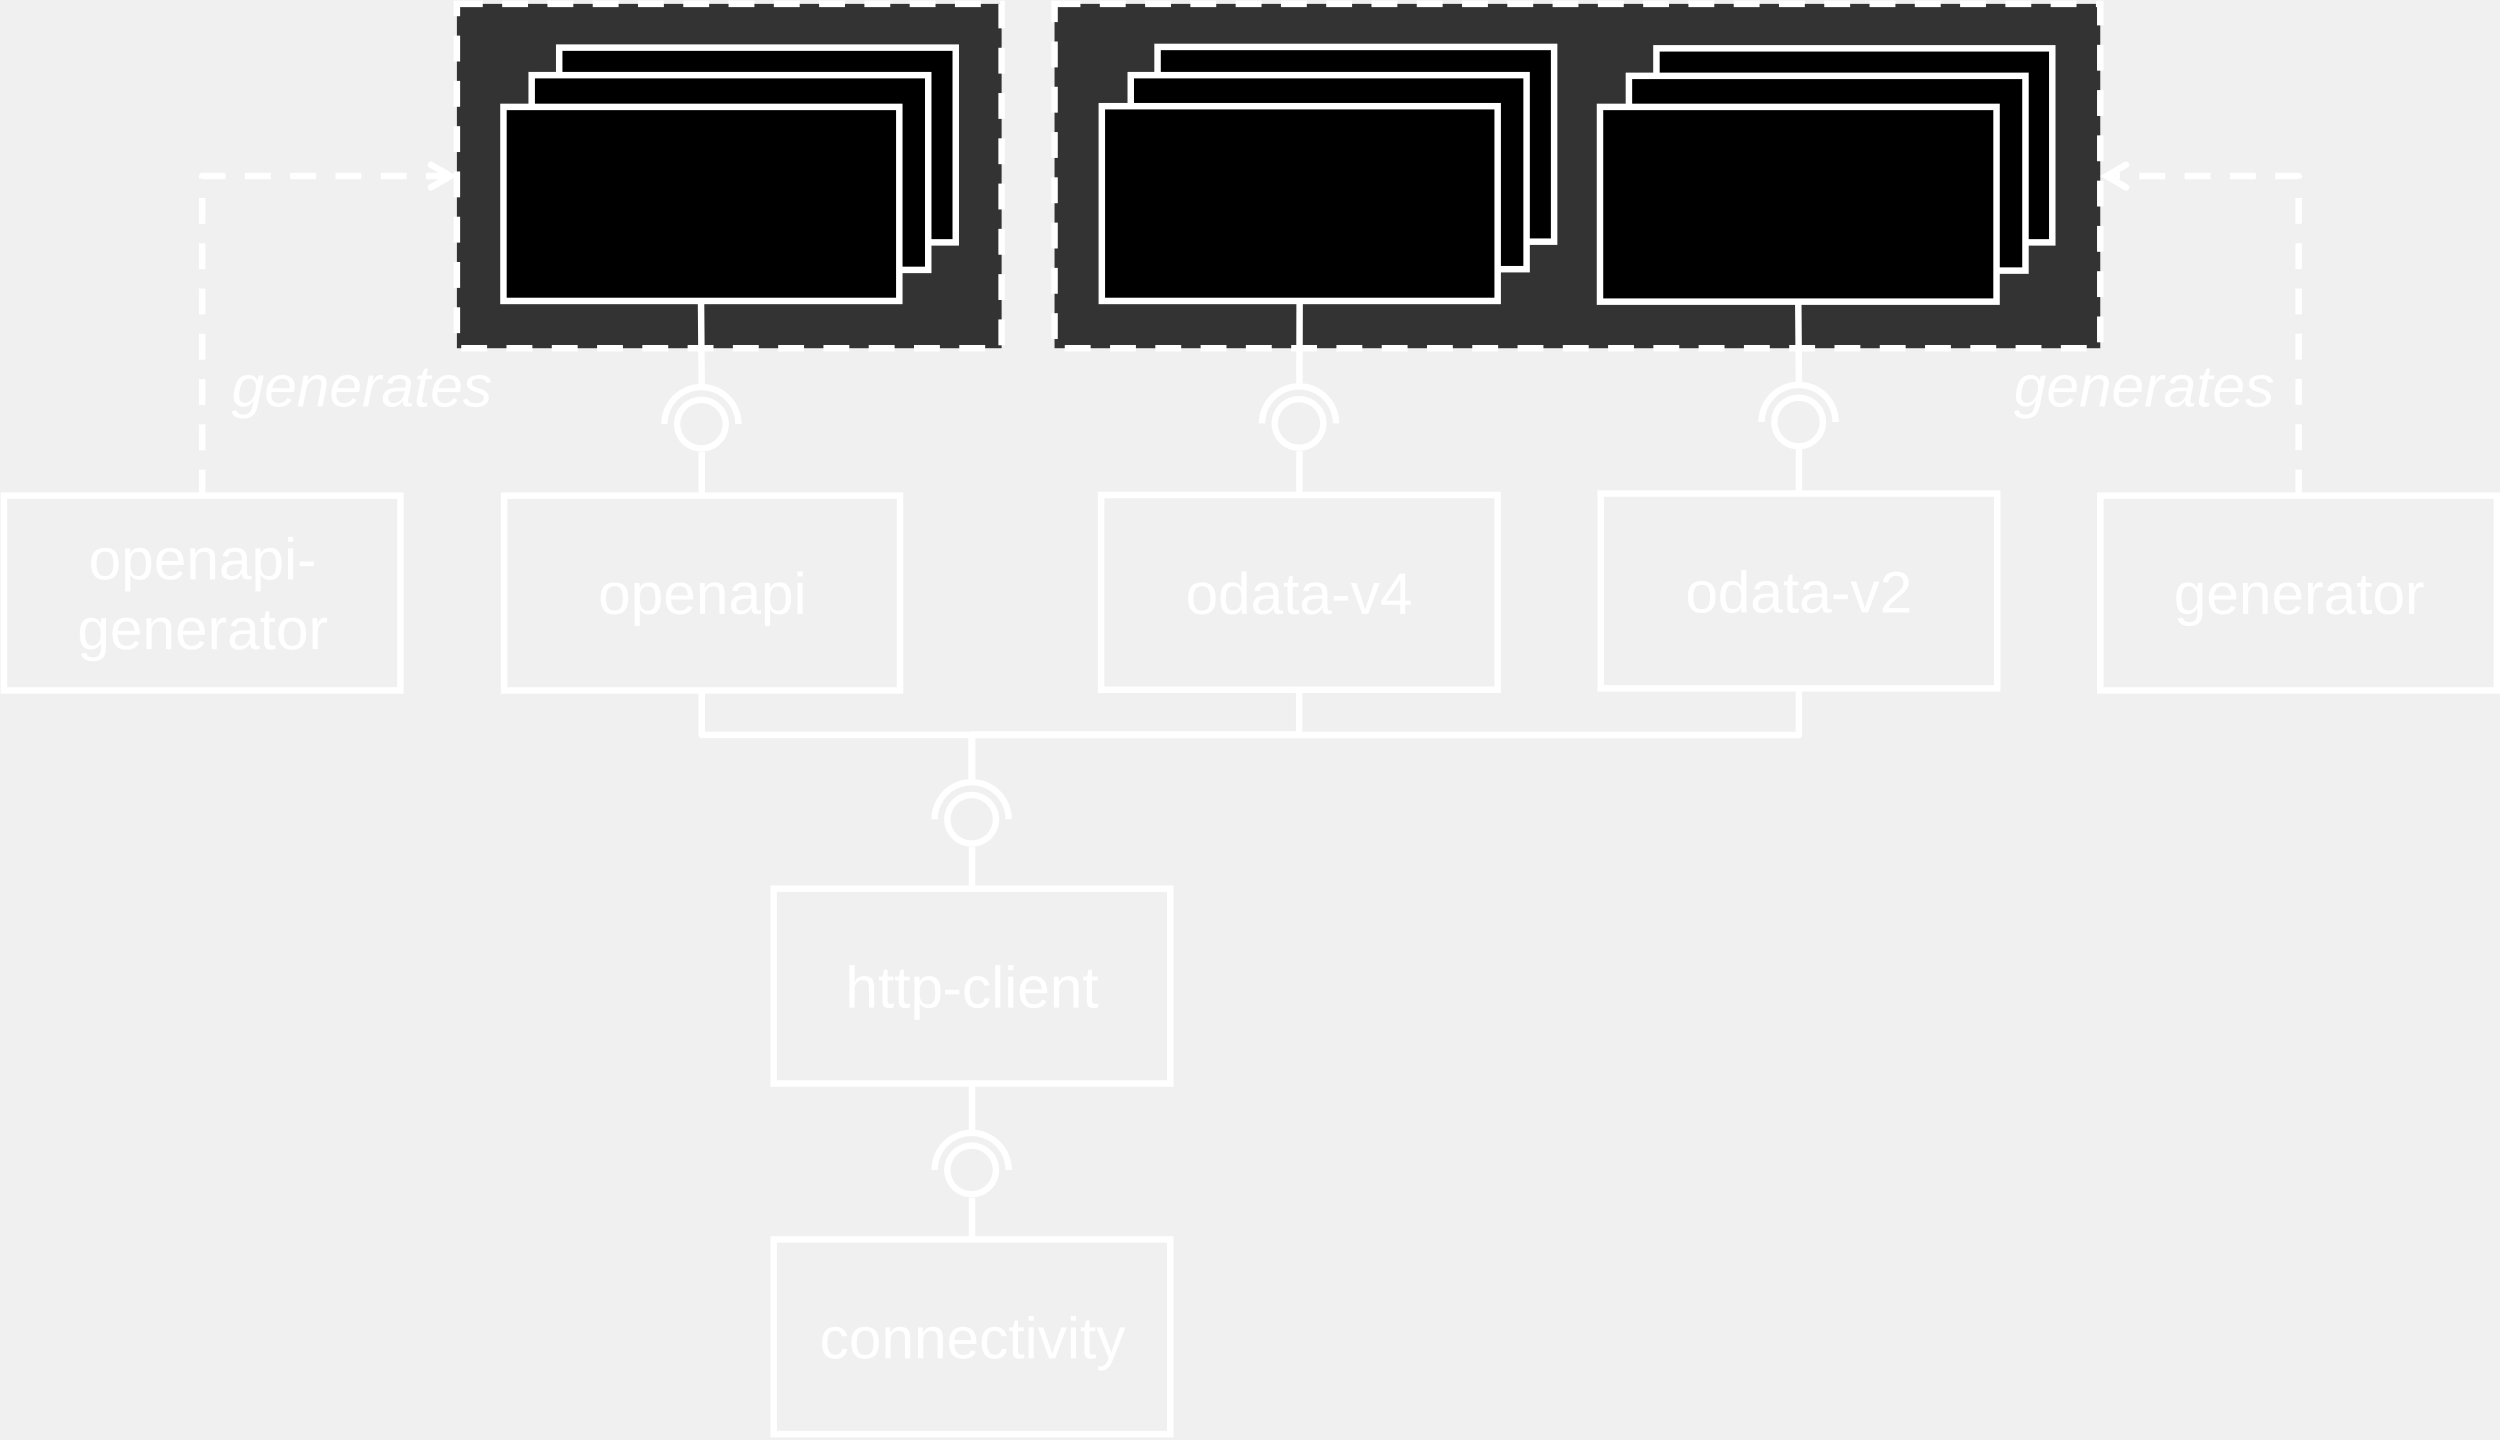
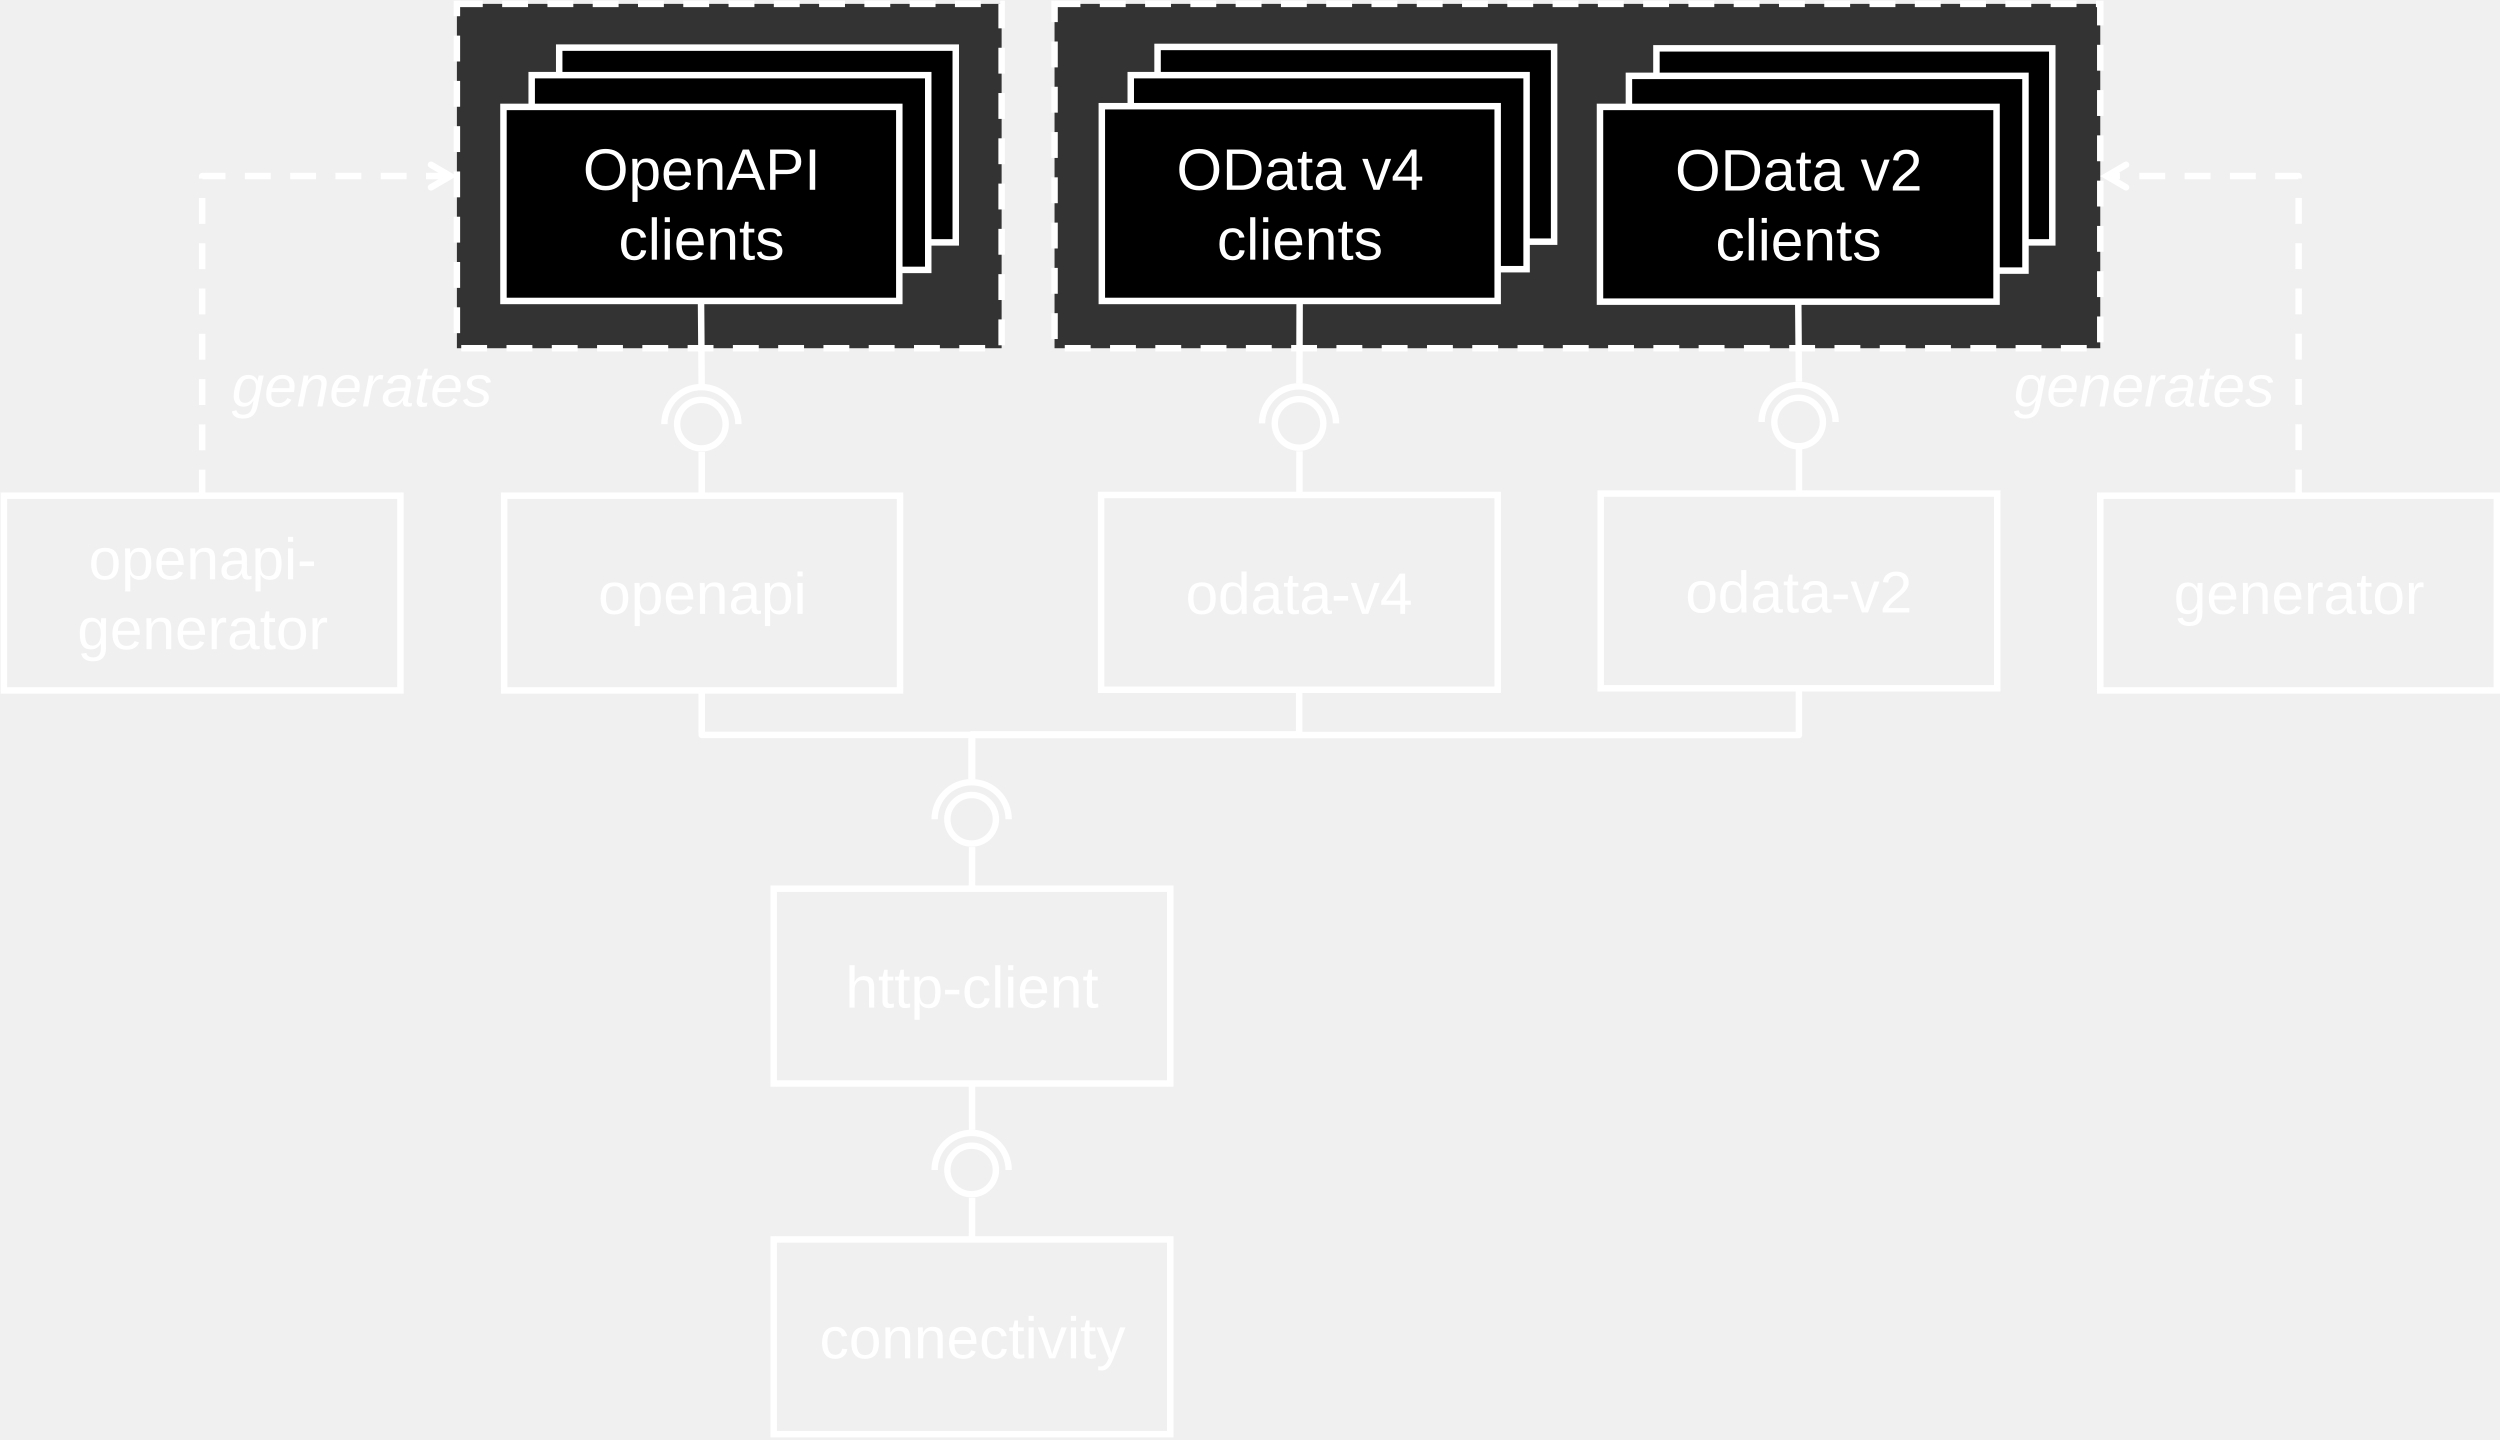
<svg xmlns="http://www.w3.org/2000/svg" width="3543" height="2040" xml:space="preserve" overflow="hidden">
  <defs>
    <clipPath id="clip0">
      <rect x="875" y="412" width="3543" height="2040" />
    </clipPath>
  </defs>
  <g clip-path="url(#clip0)" transform="translate(-875 -412)">
    <rect x="1522.5" y="417.5" width="772" height="488" stroke="#FFFFFF" stroke-width="9.167" stroke-linecap="butt" stroke-linejoin="miter" stroke-miterlimit="8" stroke-dasharray="36.667 27.5" stroke-opacity="1" fill="#333333" fill-opacity="1" />
    <rect x="2369.5" y="417.5" width="1482" height="488" stroke="#FFFFFF" stroke-width="9.167" stroke-linecap="butt" stroke-linejoin="miter" stroke-miterlimit="8" stroke-dasharray="36.667 27.5" stroke-opacity="1" fill="#333333" fill-opacity="1" />
    <rect x="1971.5" y="2168.5" width="562" height="276" stroke="#FFFFFF" stroke-width="9.167" stroke-linecap="butt" stroke-linejoin="miter" stroke-miterlimit="8" stroke-opacity="1" fill="none" />
    <text fill="#FFFFFF" fill-opacity="1" font-family="Arial,Arial_MSFontService,sans-serif" font-style="normal" font-variant="normal" font-weight="400" font-stretch="normal" font-size="83" text-anchor="start" direction="ltr" writing-mode="lr-tb" unicode-bidi="normal" text-decoration="none" transform="matrix(1 0 0 1 2036.47 2337)">connectivity</text>
    <rect x="1971.5" y="1671.5" width="562" height="276" stroke="#FFFFFF" stroke-width="9.167" stroke-linecap="butt" stroke-linejoin="miter" stroke-miterlimit="8" stroke-opacity="1" fill="none" />
    <text fill="#FFFFFF" fill-opacity="1" font-family="Arial,Arial_MSFontService,sans-serif" font-style="normal" font-variant="normal" font-weight="400" font-stretch="normal" font-size="83" text-anchor="start" direction="ltr" writing-mode="lr-tb" unicode-bidi="normal" text-decoration="none" transform="matrix(1 0 0 1 2073.14 1840)">http<tspan fill="#FFFFFF" fill-opacity="1" font-family="Arial,Arial_MSFontService,sans-serif" font-style="normal" font-variant="normal" font-weight="400" font-stretch="normal" font-size="83" text-anchor="start" direction="ltr" writing-mode="lr-tb" unicode-bidi="normal" text-decoration="none" x="137.5" y="0">-</tspan>client</text>
    <rect x="3143.5" y="1111.5" width="562" height="276" stroke="#FFFFFF" stroke-width="9.167" stroke-linecap="butt" stroke-linejoin="miter" stroke-miterlimit="8" stroke-opacity="1" fill="none" />
    <text fill="#FFFFFF" fill-opacity="1" font-family="Arial,Arial_MSFontService,sans-serif" font-style="normal" font-variant="normal" font-weight="400" font-stretch="normal" font-size="83" text-anchor="start" direction="ltr" writing-mode="lr-tb" unicode-bidi="normal" text-decoration="none" transform="matrix(1 0 0 1 3263.55 1280)">o<tspan fill="#FFFFFF" fill-opacity="1" font-family="Arial,Arial_MSFontService,sans-serif" font-style="normal" font-variant="normal" font-weight="400" font-stretch="normal" font-size="83" text-anchor="start" direction="ltr" writing-mode="lr-tb" unicode-bidi="normal" text-decoration="none" x="45.833" y="0">data</tspan>
      <tspan fill="#FFFFFF" fill-opacity="1" font-family="Arial,Arial_MSFontService,sans-serif" font-style="normal" font-variant="normal" font-weight="400" font-stretch="normal" font-size="83" text-anchor="start" direction="ltr" writing-mode="lr-tb" unicode-bidi="normal" text-decoration="none" x="206.25" y="0">-</tspan>v2</text>
    <rect x="2435.5" y="1113.5" width="562" height="276" stroke="#FFFFFF" stroke-width="9.167" stroke-linecap="butt" stroke-linejoin="miter" stroke-miterlimit="8" stroke-opacity="1" fill="none" />
    <text fill="#FFFFFF" fill-opacity="1" font-family="Arial,Arial_MSFontService,sans-serif" font-style="normal" font-variant="normal" font-weight="400" font-stretch="normal" font-size="83" text-anchor="start" direction="ltr" writing-mode="lr-tb" unicode-bidi="normal" text-decoration="none" transform="matrix(1 0 0 1 2555.26 1282)">o<tspan fill="#FFFFFF" fill-opacity="1" font-family="Arial,Arial_MSFontService,sans-serif" font-style="normal" font-variant="normal" font-weight="400" font-stretch="normal" font-size="83" text-anchor="start" direction="ltr" writing-mode="lr-tb" unicode-bidi="normal" text-decoration="none" x="45.833" y="0">data</tspan>
      <tspan fill="#FFFFFF" fill-opacity="1" font-family="Arial,Arial_MSFontService,sans-serif" font-style="normal" font-variant="normal" font-weight="400" font-stretch="normal" font-size="83" text-anchor="start" direction="ltr" writing-mode="lr-tb" unicode-bidi="normal" text-decoration="none" x="206.25" y="0">-</tspan>v4</text>
    <rect x="1589.5" y="1114.5" width="561" height="276" stroke="#FFFFFF" stroke-width="9.167" stroke-linecap="butt" stroke-linejoin="miter" stroke-miterlimit="8" stroke-opacity="1" fill="none" />
    <text fill="#FFFFFF" fill-opacity="1" font-family="Arial,Arial_MSFontService,sans-serif" font-style="normal" font-variant="normal" font-weight="400" font-stretch="normal" font-size="83" text-anchor="start" direction="ltr" writing-mode="lr-tb" unicode-bidi="normal" text-decoration="none" transform="matrix(1 0 0 1 1722.69 1282)">openapi</text>
    <rect x="3851.5" y="1114.5" width="562" height="276" stroke="#FFFFFF" stroke-width="9.167" stroke-linecap="butt" stroke-linejoin="miter" stroke-miterlimit="8" stroke-opacity="1" fill="none" />
    <text fill="#FFFFFF" fill-opacity="1" font-family="Arial,Arial_MSFontService,sans-serif" font-style="normal" font-variant="normal" font-weight="400" font-stretch="normal" font-size="83" text-anchor="start" direction="ltr" writing-mode="lr-tb" unicode-bidi="normal" text-decoration="none" transform="matrix(1 0 0 1 3955.67 1282)">generator</text>
    <rect x="880.5" y="1114.5" width="562" height="276" stroke="#FFFFFF" stroke-width="9.167" stroke-linecap="butt" stroke-linejoin="miter" stroke-miterlimit="8" stroke-opacity="1" fill="none" />
    <text fill="#FFFFFF" fill-opacity="1" font-family="Arial,Arial_MSFontService,sans-serif" font-style="normal" font-variant="normal" font-weight="400" font-stretch="normal" font-size="83" text-anchor="start" direction="ltr" writing-mode="lr-tb" unicode-bidi="normal" text-decoration="none" transform="matrix(1 0 0 1 1000.64 1233)">openapi-<tspan fill="#FFFFFF" fill-opacity="1" font-family="Arial,Arial_MSFontService,sans-serif" font-style="normal" font-variant="normal" font-weight="400" font-stretch="normal" font-size="83" text-anchor="start" direction="ltr" writing-mode="lr-tb" unicode-bidi="normal" text-decoration="none" x="-16.042" y="99">generator</tspan>
    </text>
    <path d="M0 0 0.136 59.397" stroke="#FFFFFF" stroke-width="9.167" stroke-linecap="butt" stroke-linejoin="round" stroke-miterlimit="10" stroke-opacity="1" fill="none" fill-rule="evenodd" transform="matrix(1 0 0 -1 2252.5 2168.9)" />
    <path d="M2252.64 2013.3 2252.5 1947.5" stroke="#FFFFFF" stroke-width="9.167" stroke-linecap="butt" stroke-linejoin="round" stroke-miterlimit="10" stroke-opacity="1" fill="none" fill-rule="evenodd" />
    <path d="M2252.5 1516.02 2252.5 1452.76 2716.15 1452.76 2716.15 1389.5" stroke="#FFFFFF" stroke-width="9.167" stroke-linecap="butt" stroke-linejoin="round" stroke-miterlimit="10" stroke-opacity="1" fill="none" fill-rule="evenodd" />
    <path d="M3424.44 1387.5 3424.44 1453.66 2252.5 1453.66 2252.5 1516.08" stroke="#FFFFFF" stroke-width="9.167" stroke-linecap="butt" stroke-linejoin="round" stroke-miterlimit="10" stroke-opacity="1" fill="none" fill-rule="evenodd" />
    <path d="M0-4.583 36.667-4.583 36.667 4.583 0 4.583ZM64.167-4.583 100.833-4.583 100.833 4.583 64.167 4.583ZM128.333-4.583 165-4.583 165 4.583 128.333 4.583ZM192.5-4.583 229.167-4.583 229.167 4.583 192.5 4.583ZM256.667-4.583 293.333-4.583 293.333 4.583 256.667 4.583ZM320.833-4.583 357.5-4.583 357.5 4.583 320.833 4.583ZM385-4.583 421.667-4.583 421.667 4.583 385 4.583ZM449.167-4.583 452.64-4.583C455.172-4.583 457.224-2.531 457.224 0L457.224 33.193 448.057 33.193 448.057 0 452.64 4.583 449.167 4.583ZM457.224 60.693 457.224 97.36 448.057 97.36 448.057 60.693ZM457.224 124.86 457.224 161.526 448.057 161.526 448.057 124.86ZM457.224 189.026 457.224 225.693 448.057 225.693 448.057 189.026ZM457.224 253.193 457.224 272.008 448.057 272.008 448.057 253.193ZM472.641 246.817 452.64 281.104 432.64 246.817C431.364 244.631 432.103 241.824 434.289 240.549 436.476 239.273 439.282 240.012 440.558 242.198L456.599 269.698 448.681 269.698 464.723 242.198C465.998 240.012 468.805 239.273 470.991 240.549 473.178 241.824 473.916 244.631 472.641 246.817Z" fill="#FFFFFF" fill-rule="nonzero" fill-opacity="1" transform="matrix(-1.83697e-16 -1 -1 1.83697e-16 4132.58 1114.14)" />
    <path d="M1156.92 1114.27 1156.92 1077.61 1166.08 1077.61 1166.08 1114.27ZM1156.92 1050.11 1156.92 1013.44 1166.08 1013.44 1166.08 1050.11ZM1156.92 985.939 1156.92 949.272 1166.08 949.272 1166.08 985.939ZM1156.92 921.772 1156.92 885.105 1166.08 885.105 1166.08 921.772ZM1156.92 857.605 1156.92 820.939 1166.08 820.939 1166.08 857.605ZM1156.92 793.439 1156.92 756.772 1166.08 756.772 1166.08 793.439ZM1156.92 729.272 1156.92 692.605 1166.08 692.605 1166.08 729.272ZM1156.92 665.105 1156.92 661.5C1156.92 658.969 1158.97 656.917 1161.5 656.917L1194.56 656.917 1194.56 666.083 1161.5 666.083 1166.08 661.5 1166.08 665.105ZM1222.06 656.917 1258.73 656.917 1258.73 666.083 1222.06 666.083ZM1286.23 656.917 1322.89 656.917 1322.89 666.083 1286.23 666.083ZM1350.39 656.917 1387.06 656.917 1387.06 666.083 1350.39 666.083ZM1414.56 656.917 1451.23 656.917 1451.23 666.083 1414.56 666.083ZM1478.73 656.917 1513.26 656.917 1513.26 666.083 1478.73 666.083ZM1488.07 641.499 1522.36 661.5 1488.07 681.501C1485.88 682.776 1483.08 682.037 1481.8 679.851 1480.52 677.664 1481.26 674.858 1483.45 673.583L1510.95 657.541 1510.95 665.459 1483.45 649.417C1481.26 648.142 1480.52 645.335 1481.8 643.149 1483.08 640.962 1485.88 640.224 1488.07 641.499Z" fill="#FFFFFF" fill-rule="nonzero" fill-opacity="1" />
    <path d="M3424.5 1112.21 3424.5 1040.5" stroke="#FFFFFF" stroke-width="9.167" stroke-linecap="butt" stroke-linejoin="round" stroke-miterlimit="10" stroke-opacity="1" fill="none" fill-rule="evenodd" />
    <path d="M0 0 0.126 62.273" stroke="#FFFFFF" stroke-width="9.167" stroke-linecap="butt" stroke-linejoin="round" stroke-miterlimit="10" stroke-opacity="1" fill="none" fill-rule="evenodd" transform="matrix(1 0 0 -1 2716.5 1113.77)" />
    <path d="M0 0 0 61.502" stroke="#FFFFFF" stroke-width="9.167" stroke-linecap="butt" stroke-linejoin="round" stroke-miterlimit="10" stroke-opacity="1" fill="none" fill-rule="evenodd" transform="matrix(1 0 0 -1 1869.5 1114)" />
    <path d="M0 0 0.713 236.162" stroke="#FFFFFF" stroke-width="9.167" stroke-linecap="butt" stroke-linejoin="round" stroke-miterlimit="10" stroke-opacity="1" fill="none" fill-rule="evenodd" transform="matrix(1 0 0 -1 2716.5 955.662)" />
    <path d="M1868.5 838.5 1869.41 956.432" stroke="#FFFFFF" stroke-width="9.167" stroke-linecap="butt" stroke-linejoin="round" stroke-miterlimit="10" stroke-opacity="1" fill="none" fill-rule="evenodd" />
    <path d="M3424.4 953.016 3423.5 839.5" stroke="#FFFFFF" stroke-width="9.167" stroke-linecap="butt" stroke-linejoin="round" stroke-miterlimit="10" stroke-opacity="1" fill="none" fill-rule="evenodd" />
    <text fill="#FFFFFF" fill-opacity="1" font-family="Arial,Arial_MSFontService,sans-serif" font-style="italic" font-variant="normal" font-weight="400" font-stretch="normal" font-size="83" text-anchor="start" direction="ltr" writing-mode="lr-tb" unicode-bidi="normal" text-decoration="none" transform="matrix(1 0 0 1 1203.31 988)">generates</text>
    <path d="M0 0 63.032 0 63.032 382.672 126.063 382.672" stroke="#FFFFFF" stroke-width="9.167" stroke-linecap="butt" stroke-linejoin="round" stroke-miterlimit="10" stroke-opacity="1" fill="none" fill-rule="evenodd" transform="matrix(1.83697e-16 1 1 -1.83697e-16 1869.5 1390.5)" />
    <path d="M2309 1573.08 2299.93 1573.08C2299.93 1546.57 2278.47 1525.08 2252 1525.08 2225.53 1525.08 2204.07 1546.57 2204.07 1573.08L2195 1573.08C2195 1541.56 2220.52 1516 2252 1516 2283.48 1516 2309 1541.56 2309 1573.08ZM2252 1602.96C2268.49 1602.96 2281.87 1589.59 2281.87 1573.08 2281.87 1556.58 2268.49 1543.2 2252 1543.2 2235.51 1543.2 2222.13 1556.58 2222.13 1573.08 2222.13 1589.59 2235.51 1602.96 2252 1602.96ZM2252 1612C2230.48 1612 2213.04 1594.58 2213.04 1573.08 2213.04 1551.59 2230.48 1534.16 2252 1534.16 2273.52 1534.16 2290.96 1551.59 2290.96 1573.08 2290.96 1594.58 2273.52 1612 2252 1612Z" fill="#FFFFFF" fill-rule="evenodd" fill-opacity="1" />
    <path d="M0 0 0.136 59.647" stroke="#FFFFFF" stroke-width="9.167" stroke-linecap="butt" stroke-linejoin="round" stroke-miterlimit="10" stroke-opacity="1" fill="none" fill-rule="evenodd" transform="matrix(1 0 0 -1 2252.5 1672.15)" />
    <path d="M2309 2070.08 2299.93 2070.08C2299.93 2043.57 2278.47 2022.08 2252 2022.08 2225.53 2022.08 2204.07 2043.57 2204.07 2070.08L2195 2070.08C2195 2038.56 2220.52 2013 2252 2013 2283.48 2013 2309 2038.56 2309 2070.08ZM2252 2099.96C2268.49 2099.96 2281.87 2086.59 2281.87 2070.08 2281.87 2053.58 2268.49 2040.2 2252 2040.2 2235.51 2040.2 2222.13 2053.58 2222.13 2070.08 2222.13 2086.59 2235.51 2099.96 2252 2099.96ZM2252 2109C2230.48 2109 2213.04 2091.58 2213.04 2070.08 2213.04 2048.59 2230.48 2031.16 2252 2031.16 2273.52 2031.16 2290.96 2048.59 2290.96 2070.08 2290.96 2091.58 2273.52 2109 2252 2109Z" fill="#FFFFFF" fill-rule="evenodd" fill-opacity="1" />
    <path d="M3481 1010.08 3471.93 1010.08C3471.93 983.571 3450.47 962.081 3424 962.081 3397.53 962.081 3376.07 983.571 3376.07 1010.08L3367 1010.08C3367 978.556 3392.52 953 3424 953 3455.48 953 3481 978.556 3481 1010.08ZM3424 1039.96C3440.49 1039.96 3453.87 1026.59 3453.87 1010.08 3453.87 993.577 3440.49 980.198 3424 980.198 3407.51 980.198 3394.13 993.577 3394.13 1010.08 3394.13 1026.59 3407.51 1039.96 3424 1039.96ZM3424 1049C3402.49 1049 3385.04 1031.58 3385.04 1010.08 3385.04 988.587 3402.49 971.162 3424 971.162 3445.52 971.162 3462.96 988.587 3462.96 1010.08 3462.96 1031.58 3445.52 1049 3424 1049Z" fill="#FFFFFF" fill-rule="evenodd" fill-opacity="1" />
    <path d="M2773 1012.08 2763.93 1012.08C2763.93 985.571 2742.47 964.081 2716 964.081 2689.53 964.081 2668.07 985.571 2668.07 1012.08L2659 1012.08C2659 980.556 2684.52 955 2716 955 2747.48 955 2773 980.556 2773 1012.08ZM2716 1041.96C2732.49 1041.96 2745.87 1028.59 2745.87 1012.08 2745.87 995.577 2732.49 982.198 2716 982.198 2699.51 982.198 2686.13 995.577 2686.13 1012.08 2686.13 1028.59 2699.51 1041.96 2716 1041.96ZM2716 1051C2694.48 1051 2677.04 1033.58 2677.04 1012.08 2677.04 990.587 2694.48 973.162 2716 973.162 2737.52 973.162 2754.96 990.587 2754.96 1012.08 2754.96 1033.58 2737.52 1051 2716 1051Z" fill="#FFFFFF" fill-rule="evenodd" fill-opacity="1" />
    <path d="M1926 1013.08 1916.93 1013.08C1916.93 986.571 1895.47 965.081 1869 965.081 1842.53 965.081 1821.07 986.571 1821.07 1013.08L1812 1013.08C1812 981.556 1837.52 956 1869 956 1900.48 956 1926 981.556 1926 1013.08ZM1869 1042.96C1885.49 1042.96 1898.87 1029.59 1898.87 1013.08 1898.87 996.577 1885.49 983.198 1869 983.198 1852.51 983.198 1839.13 996.577 1839.13 1013.08 1839.13 1029.59 1852.51 1042.96 1869 1042.96ZM1869 1052C1847.48 1052 1830.04 1034.58 1830.04 1013.08 1830.04 991.587 1847.48 974.162 1869 974.162 1890.52 974.162 1907.96 991.587 1907.96 1013.08 1907.96 1034.58 1890.52 1052 1869 1052Z" fill="#FFFFFF" fill-rule="evenodd" fill-opacity="1" />
    <text fill="#FFFFFF" fill-opacity="1" font-family="Arial,Arial_MSFontService,sans-serif" font-style="italic" font-variant="normal" font-weight="400" font-stretch="normal" font-size="83" text-anchor="start" direction="ltr" writing-mode="lr-tb" unicode-bidi="normal" text-decoration="none" transform="matrix(1 0 0 1 3729.03 988)">generates</text>
    <rect x="1667.5" y="479.5" width="562" height="276" stroke="#FFFFFF" stroke-width="9.167" stroke-linecap="butt" stroke-linejoin="miter" stroke-miterlimit="8" stroke-opacity="1" fill="#000000" fill-opacity="1" />
-     <text fill="#000000" fill-opacity="1" font-family="Arial,Arial_MSFontService,sans-serif" font-style="normal" font-variant="normal" font-weight="400" font-stretch="normal" font-size="83" text-anchor="start" direction="ltr" writing-mode="lr-tb" unicode-bidi="normal" text-decoration="none" transform="matrix(1 0 0 1 1780.66 598)">OpenAPI<tspan fill="#000000" fill-opacity="1" font-family="Arial,Arial_MSFontService,sans-serif" font-style="normal" font-variant="normal" font-weight="400" font-stretch="normal" font-size="83" text-anchor="start" direction="ltr" writing-mode="lr-tb" unicode-bidi="normal" text-decoration="none" x="71.042" y="99">client</tspan>
+     <text fill="#FFFFFF" fill-opacity="1" font-family="Arial,Arial_MSFontService,sans-serif" font-style="normal" font-variant="normal" font-weight="400" font-stretch="normal" font-size="83" text-anchor="start" direction="ltr" writing-mode="lr-tb" unicode-bidi="normal" text-decoration="none" transform="matrix(1 0 0 1 1780.66 598)">OpenAPI<tspan fill="#FFFFFF" fill-opacity="1" font-family="Arial,Arial_MSFontService,sans-serif" font-style="normal" font-variant="normal" font-weight="400" font-stretch="normal" font-size="83" text-anchor="start" direction="ltr" writing-mode="lr-tb" unicode-bidi="normal" text-decoration="none" x="71.042" y="99">client</tspan>
    </text>
    <rect x="1628.5" y="518.5" width="562" height="276" stroke="#FFFFFF" stroke-width="9.167" stroke-linecap="butt" stroke-linejoin="miter" stroke-miterlimit="8" stroke-opacity="1" fill="#000000" fill-opacity="1" />
-     <text fill="#000000" fill-opacity="1" font-family="Arial,Arial_MSFontService,sans-serif" font-style="normal" font-variant="normal" font-weight="400" font-stretch="normal" font-size="83" text-anchor="start" direction="ltr" writing-mode="lr-tb" unicode-bidi="normal" text-decoration="none" transform="matrix(1 0 0 1 1742.02 637)">OpenAPI<tspan fill="#000000" fill-opacity="1" font-family="Arial,Arial_MSFontService,sans-serif" font-style="normal" font-variant="normal" font-weight="400" font-stretch="normal" font-size="83" text-anchor="start" direction="ltr" writing-mode="lr-tb" unicode-bidi="normal" text-decoration="none" x="71.042" y="99">client</tspan>
+     <text fill="#FFFFFF" fill-opacity="1" font-family="Arial,Arial_MSFontService,sans-serif" font-style="normal" font-variant="normal" font-weight="400" font-stretch="normal" font-size="83" text-anchor="start" direction="ltr" writing-mode="lr-tb" unicode-bidi="normal" text-decoration="none" transform="matrix(1 0 0 1 1742.02 637)">OpenAPI<tspan fill="#FFFFFF" fill-opacity="1" font-family="Arial,Arial_MSFontService,sans-serif" font-style="normal" font-variant="normal" font-weight="400" font-stretch="normal" font-size="83" text-anchor="start" direction="ltr" writing-mode="lr-tb" unicode-bidi="normal" text-decoration="none" x="71.042" y="99">client</tspan>
    </text>
    <rect x="1588.5" y="563.5" width="561" height="275" stroke="#FFFFFF" stroke-width="9.167" stroke-linecap="butt" stroke-linejoin="miter" stroke-miterlimit="8" stroke-opacity="1" fill="#000000" fill-opacity="1" />
-     <text fill="#000000" fill-opacity="1" font-family="Arial,Arial_MSFontService,sans-serif" font-style="normal" font-variant="normal" font-weight="400" font-stretch="normal" font-size="83" text-anchor="start" direction="ltr" writing-mode="lr-tb" unicode-bidi="normal" text-decoration="none" transform="matrix(1 0 0 1 1701.15 681)">OpenAPI<tspan fill="#000000" fill-opacity="1" font-family="Arial,Arial_MSFontService,sans-serif" font-style="normal" font-variant="normal" font-weight="400" font-stretch="normal" font-size="83" text-anchor="start" direction="ltr" writing-mode="lr-tb" unicode-bidi="normal" text-decoration="none" x="50.417" y="99">clients</tspan>
+     <text fill="#FFFFFF" fill-opacity="1" font-family="Arial,Arial_MSFontService,sans-serif" font-style="normal" font-variant="normal" font-weight="400" font-stretch="normal" font-size="83" text-anchor="start" direction="ltr" writing-mode="lr-tb" unicode-bidi="normal" text-decoration="none" transform="matrix(1 0 0 1 1701.15 681)">OpenAPI<tspan fill="#FFFFFF" fill-opacity="1" font-family="Arial,Arial_MSFontService,sans-serif" font-style="normal" font-variant="normal" font-weight="400" font-stretch="normal" font-size="83" text-anchor="start" direction="ltr" writing-mode="lr-tb" unicode-bidi="normal" text-decoration="none" x="50.417" y="99">clients</tspan>
    </text>
    <rect x="3222.5" y="480.5" width="561" height="275" stroke="#FFFFFF" stroke-width="9.167" stroke-linecap="butt" stroke-linejoin="miter" stroke-miterlimit="8" stroke-opacity="1" fill="#000000" fill-opacity="1" />
-     <text fill="#000000" fill-opacity="1" font-family="Arial,Arial_MSFontService,sans-serif" font-style="normal" font-variant="normal" font-weight="400" font-stretch="normal" font-size="83" text-anchor="start" direction="ltr" writing-mode="lr-tb" unicode-bidi="normal" text-decoration="none" transform="matrix(1 0 0 1 3335.29 599)">OpenAPI<tspan fill="#000000" fill-opacity="1" font-family="Arial,Arial_MSFontService,sans-serif" font-style="normal" font-variant="normal" font-weight="400" font-stretch="normal" font-size="83" text-anchor="start" direction="ltr" writing-mode="lr-tb" unicode-bidi="normal" text-decoration="none" x="71.042" y="99">client</tspan>
+     <text fill="#FFFFFF" fill-opacity="1" font-family="Arial,Arial_MSFontService,sans-serif" font-style="normal" font-variant="normal" font-weight="400" font-stretch="normal" font-size="83" text-anchor="start" direction="ltr" writing-mode="lr-tb" unicode-bidi="normal" text-decoration="none" transform="matrix(1 0 0 1 3335.29 599)">OpenAPI<tspan fill="#FFFFFF" fill-opacity="1" font-family="Arial,Arial_MSFontService,sans-serif" font-style="normal" font-variant="normal" font-weight="400" font-stretch="normal" font-size="83" text-anchor="start" direction="ltr" writing-mode="lr-tb" unicode-bidi="normal" text-decoration="none" x="71.042" y="99">client</tspan>
    </text>
    <rect x="3183.5" y="519.5" width="562" height="276" stroke="#FFFFFF" stroke-width="9.167" stroke-linecap="butt" stroke-linejoin="miter" stroke-miterlimit="8" stroke-opacity="1" fill="#000000" fill-opacity="1" />
-     <text fill="#000000" fill-opacity="1" font-family="Arial,Arial_MSFontService,sans-serif" font-style="normal" font-variant="normal" font-weight="400" font-stretch="normal" font-size="83" text-anchor="start" direction="ltr" writing-mode="lr-tb" unicode-bidi="normal" text-decoration="none" transform="matrix(1 0 0 1 3296.65 638)">OpenAPI<tspan fill="#000000" fill-opacity="1" font-family="Arial,Arial_MSFontService,sans-serif" font-style="normal" font-variant="normal" font-weight="400" font-stretch="normal" font-size="83" text-anchor="start" direction="ltr" writing-mode="lr-tb" unicode-bidi="normal" text-decoration="none" x="71.042" y="99">client</tspan>
+     <text fill="#FFFFFF" fill-opacity="1" font-family="Arial,Arial_MSFontService,sans-serif" font-style="normal" font-variant="normal" font-weight="400" font-stretch="normal" font-size="83" text-anchor="start" direction="ltr" writing-mode="lr-tb" unicode-bidi="normal" text-decoration="none" transform="matrix(1 0 0 1 3296.65 638)">OpenAPI<tspan fill="#FFFFFF" fill-opacity="1" font-family="Arial,Arial_MSFontService,sans-serif" font-style="normal" font-variant="normal" font-weight="400" font-stretch="normal" font-size="83" text-anchor="start" direction="ltr" writing-mode="lr-tb" unicode-bidi="normal" text-decoration="none" x="71.042" y="99">client</tspan>
    </text>
    <rect x="3142.5" y="563.5" width="562" height="276" stroke="#FFFFFF" stroke-width="9.167" stroke-linecap="butt" stroke-linejoin="miter" stroke-miterlimit="8" stroke-opacity="1" fill="#000000" fill-opacity="1" />
-     <text fill="#000000" fill-opacity="1" font-family="Arial,Arial_MSFontService,sans-serif" font-style="normal" font-variant="normal" font-weight="400" font-stretch="normal" font-size="83" text-anchor="start" direction="ltr" writing-mode="lr-tb" unicode-bidi="normal" text-decoration="none" transform="matrix(1 0 0 1 3248.9 682)">OData v2 <tspan fill="#000000" fill-opacity="1" font-family="Arial,Arial_MSFontService,sans-serif" font-style="normal" font-variant="normal" font-weight="400" font-stretch="normal" font-size="83" text-anchor="start" direction="ltr" writing-mode="lr-tb" unicode-bidi="normal" text-decoration="none" x="57.292" y="99">clients</tspan>
+     <text fill="#FFFFFF" fill-opacity="1" font-family="Arial,Arial_MSFontService,sans-serif" font-style="normal" font-variant="normal" font-weight="400" font-stretch="normal" font-size="83" text-anchor="start" direction="ltr" writing-mode="lr-tb" unicode-bidi="normal" text-decoration="none" transform="matrix(1 0 0 1 3248.9 682)">OData v2 <tspan fill="#FFFFFF" fill-opacity="1" font-family="Arial,Arial_MSFontService,sans-serif" font-style="normal" font-variant="normal" font-weight="400" font-stretch="normal" font-size="83" text-anchor="start" direction="ltr" writing-mode="lr-tb" unicode-bidi="normal" text-decoration="none" x="57.292" y="99">clients</tspan>
    </text>
    <rect x="2515.5" y="478.5" width="562" height="276" stroke="#FFFFFF" stroke-width="9.167" stroke-linecap="butt" stroke-linejoin="miter" stroke-miterlimit="8" stroke-opacity="1" fill="#000000" fill-opacity="1" />
-     <text fill="#000000" fill-opacity="1" font-family="Arial,Arial_MSFontService,sans-serif" font-style="normal" font-variant="normal" font-weight="400" font-stretch="normal" font-size="83" text-anchor="start" direction="ltr" writing-mode="lr-tb" unicode-bidi="normal" text-decoration="none" transform="matrix(1 0 0 1 2628.74 597)">OpenAPI<tspan fill="#000000" fill-opacity="1" font-family="Arial,Arial_MSFontService,sans-serif" font-style="normal" font-variant="normal" font-weight="400" font-stretch="normal" font-size="83" text-anchor="start" direction="ltr" writing-mode="lr-tb" unicode-bidi="normal" text-decoration="none" x="71.041" y="99">client</tspan>
+     <text fill="#FFFFFF" fill-opacity="1" font-family="Arial,Arial_MSFontService,sans-serif" font-style="normal" font-variant="normal" font-weight="400" font-stretch="normal" font-size="83" text-anchor="start" direction="ltr" writing-mode="lr-tb" unicode-bidi="normal" text-decoration="none" transform="matrix(1 0 0 1 2628.74 597)">OpenAPI<tspan fill="#FFFFFF" fill-opacity="1" font-family="Arial,Arial_MSFontService,sans-serif" font-style="normal" font-variant="normal" font-weight="400" font-stretch="normal" font-size="83" text-anchor="start" direction="ltr" writing-mode="lr-tb" unicode-bidi="normal" text-decoration="none" x="71.041" y="99">client</tspan>
    </text>
    <rect x="2477.5" y="518.5" width="561" height="275" stroke="#FFFFFF" stroke-width="9.167" stroke-linecap="butt" stroke-linejoin="miter" stroke-miterlimit="8" stroke-opacity="1" fill="#000000" fill-opacity="1" />
-     <text fill="#000000" fill-opacity="1" font-family="Arial,Arial_MSFontService,sans-serif" font-style="normal" font-variant="normal" font-weight="400" font-stretch="normal" font-size="83" text-anchor="start" direction="ltr" writing-mode="lr-tb" unicode-bidi="normal" text-decoration="none" transform="matrix(1 0 0 1 2590.1 637)">OpenAPI<tspan fill="#000000" fill-opacity="1" font-family="Arial,Arial_MSFontService,sans-serif" font-style="normal" font-variant="normal" font-weight="400" font-stretch="normal" font-size="83" text-anchor="start" direction="ltr" writing-mode="lr-tb" unicode-bidi="normal" text-decoration="none" x="71.042" y="99">client</tspan>
+     <text fill="#FFFFFF" fill-opacity="1" font-family="Arial,Arial_MSFontService,sans-serif" font-style="normal" font-variant="normal" font-weight="400" font-stretch="normal" font-size="83" text-anchor="start" direction="ltr" writing-mode="lr-tb" unicode-bidi="normal" text-decoration="none" transform="matrix(1 0 0 1 2590.1 637)">OpenAPI<tspan fill="#FFFFFF" fill-opacity="1" font-family="Arial,Arial_MSFontService,sans-serif" font-style="normal" font-variant="normal" font-weight="400" font-stretch="normal" font-size="83" text-anchor="start" direction="ltr" writing-mode="lr-tb" unicode-bidi="normal" text-decoration="none" x="71.042" y="99">client</tspan>
    </text>
    <rect x="2436.5" y="562.5" width="561" height="276" stroke="#FFFFFF" stroke-width="9.167" stroke-linecap="butt" stroke-linejoin="miter" stroke-miterlimit="8" stroke-opacity="1" fill="#000000" fill-opacity="1" />
-     <text fill="#000000" fill-opacity="1" font-family="Arial,Arial_MSFontService,sans-serif" font-style="normal" font-variant="normal" font-weight="400" font-stretch="normal" font-size="83" text-anchor="start" direction="ltr" writing-mode="lr-tb" unicode-bidi="normal" text-decoration="none" transform="matrix(1 0 0 1 2542.35 681)">OData v4 <tspan fill="#000000" fill-opacity="1" font-family="Arial,Arial_MSFontService,sans-serif" font-style="normal" font-variant="normal" font-weight="400" font-stretch="normal" font-size="83" text-anchor="start" direction="ltr" writing-mode="lr-tb" unicode-bidi="normal" text-decoration="none" x="57.292" y="99">clients</tspan>
+     <text fill="#FFFFFF" fill-opacity="1" font-family="Arial,Arial_MSFontService,sans-serif" font-style="normal" font-variant="normal" font-weight="400" font-stretch="normal" font-size="83" text-anchor="start" direction="ltr" writing-mode="lr-tb" unicode-bidi="normal" text-decoration="none" transform="matrix(1 0 0 1 2542.35 681)">OData v4 <tspan fill="#FFFFFF" fill-opacity="1" font-family="Arial,Arial_MSFontService,sans-serif" font-style="normal" font-variant="normal" font-weight="400" font-stretch="normal" font-size="83" text-anchor="start" direction="ltr" writing-mode="lr-tb" unicode-bidi="normal" text-decoration="none" x="57.292" y="99">clients</tspan>
    </text>
  </g>
</svg>
